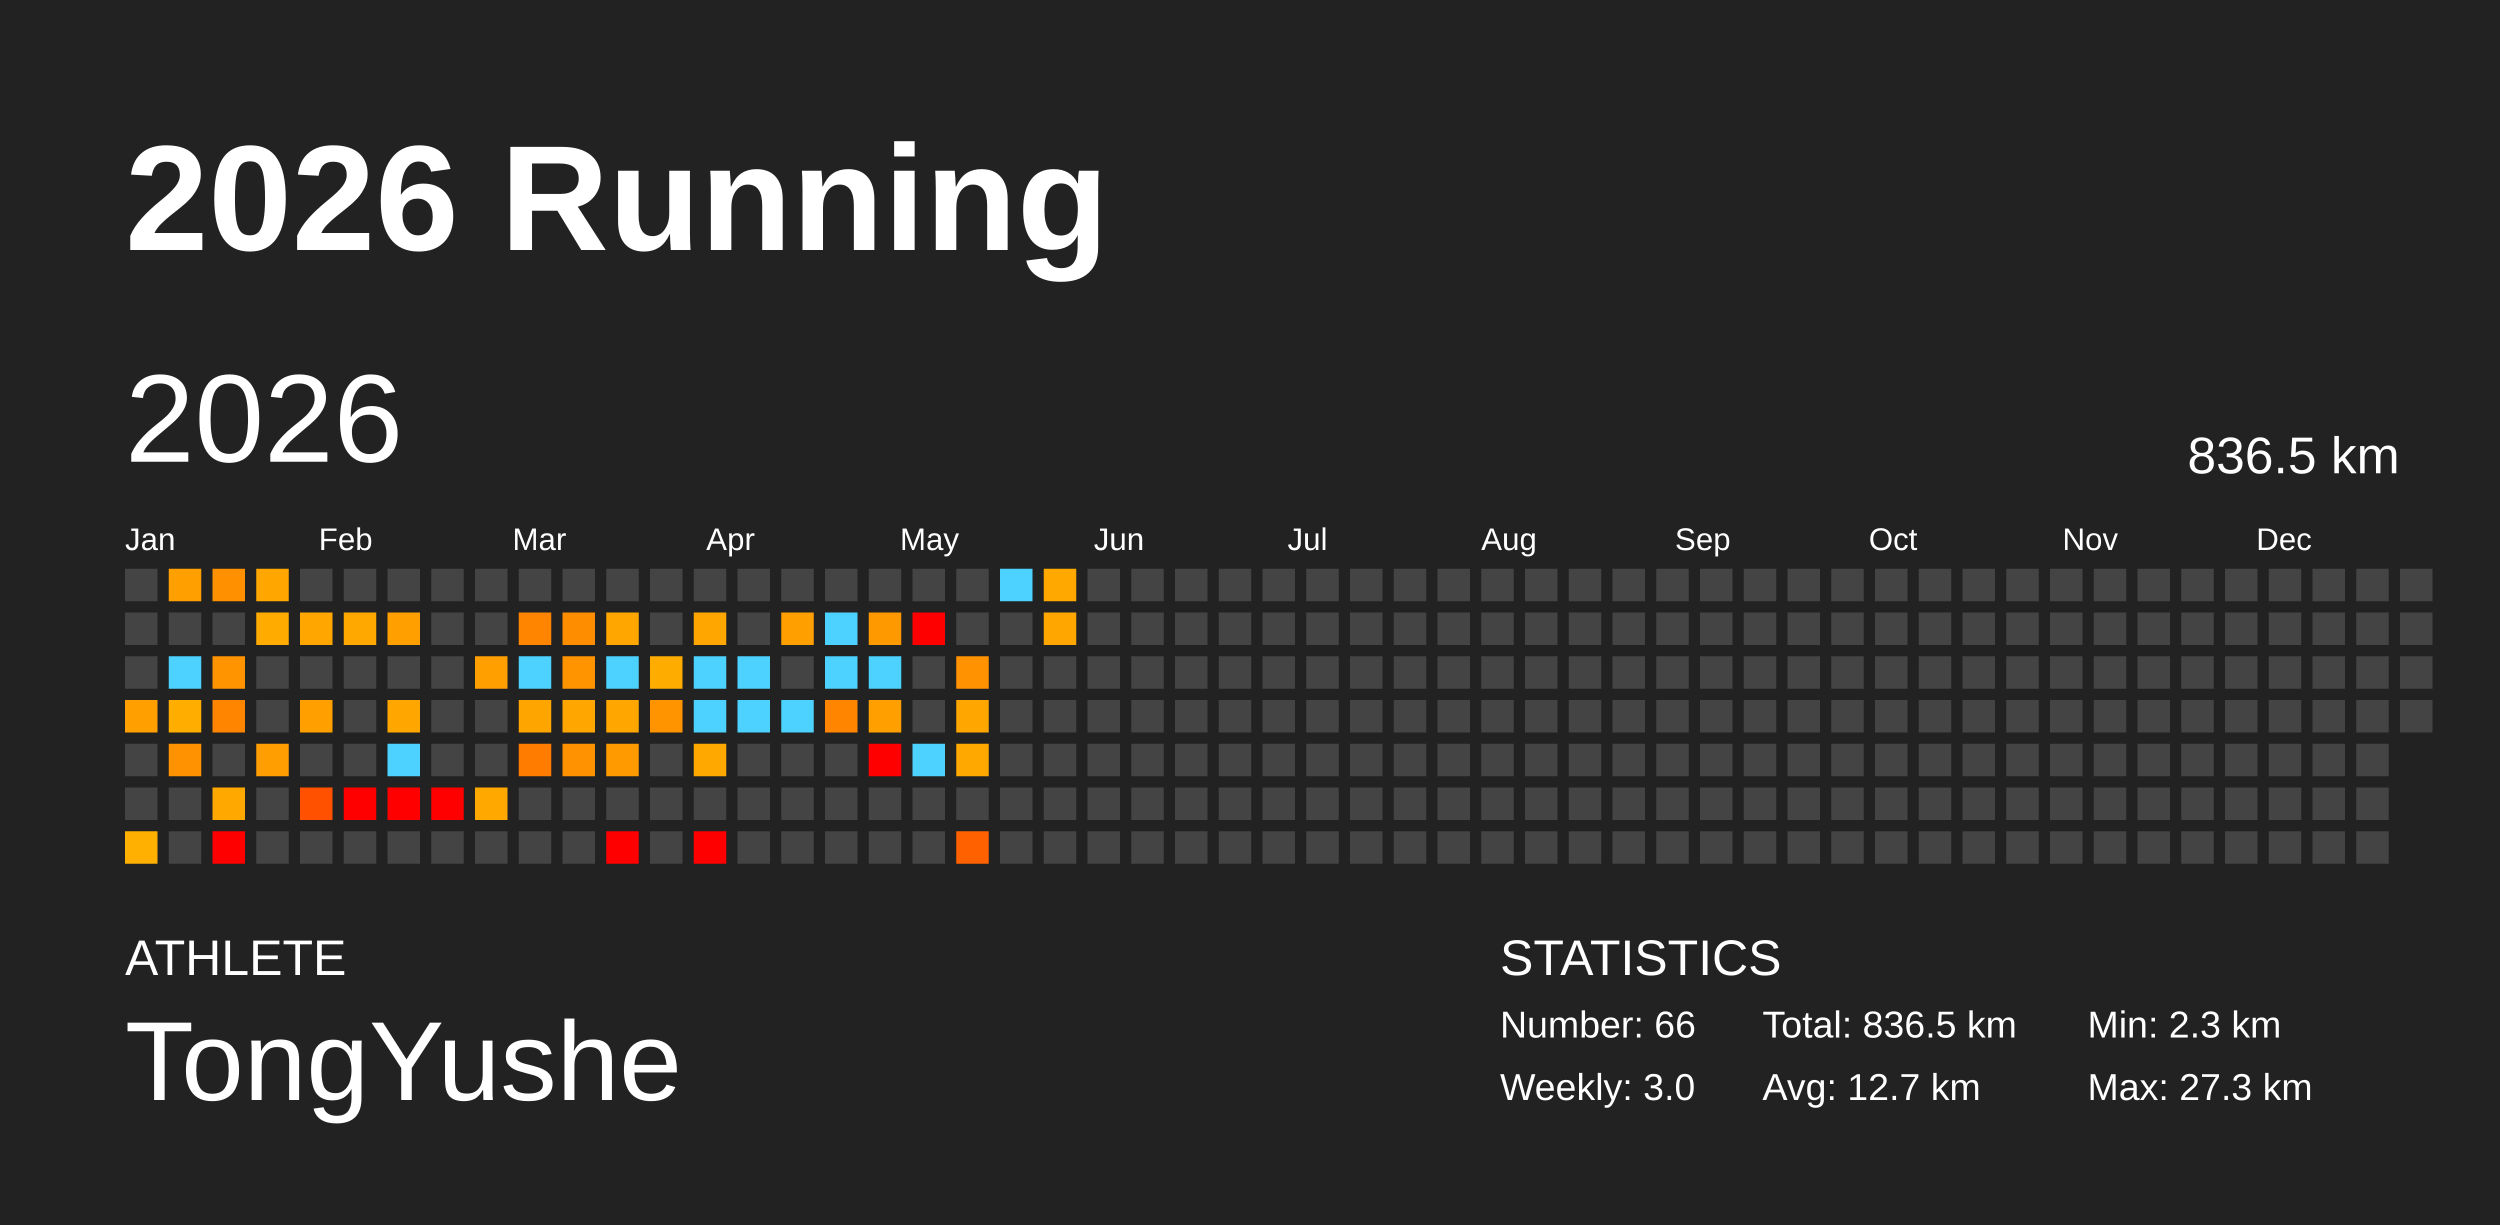
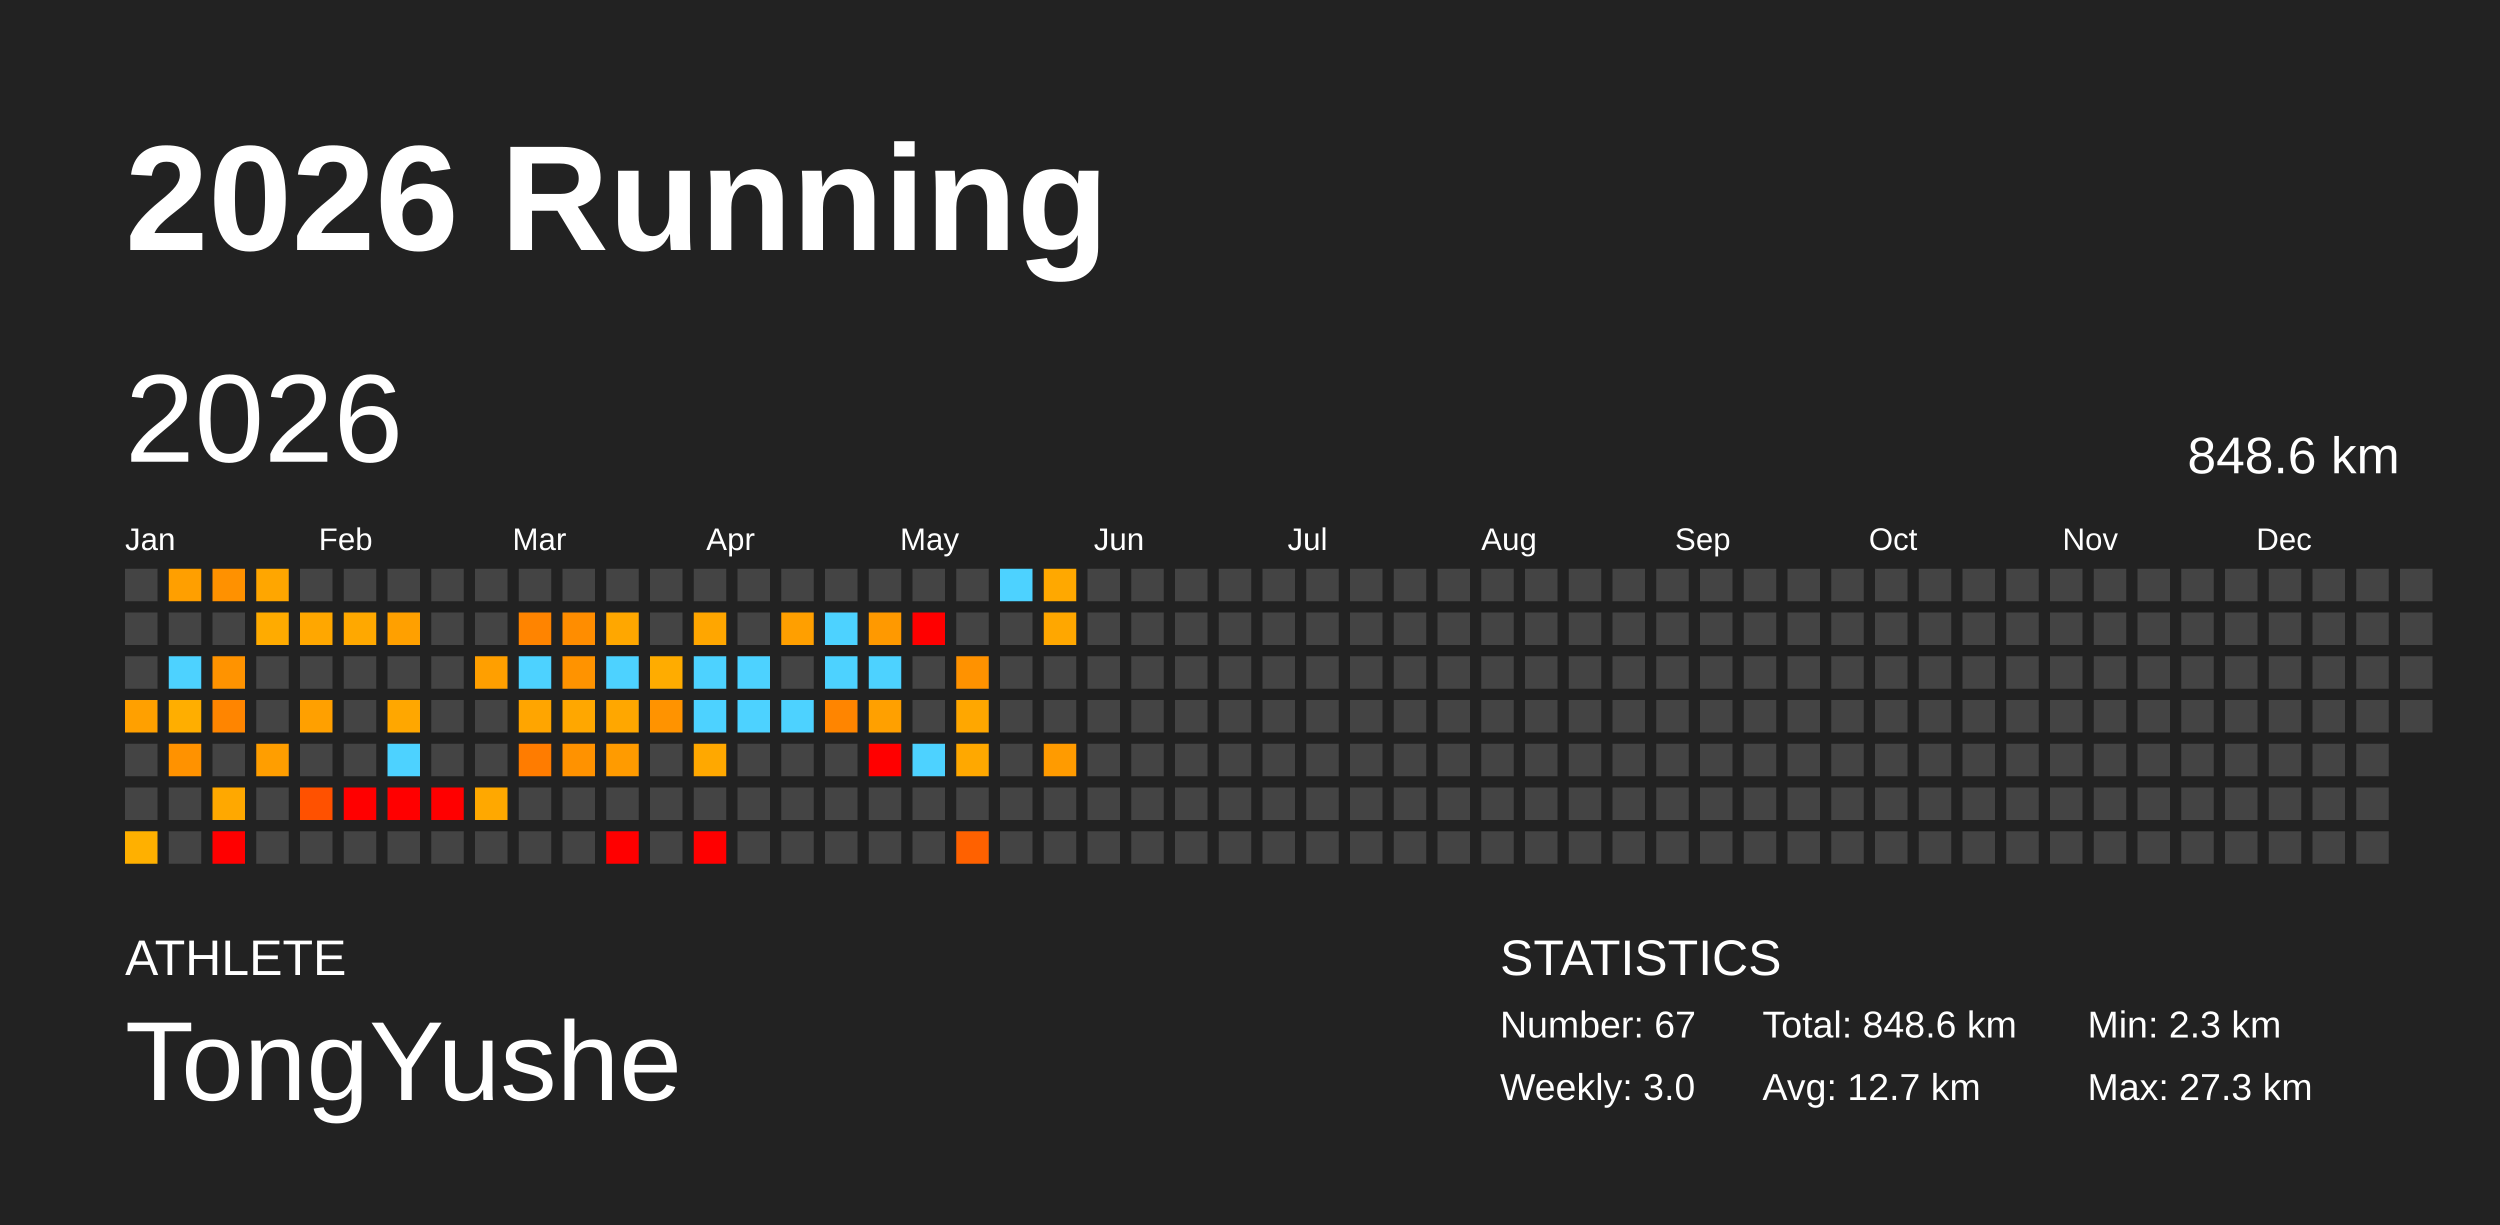
<svg xmlns="http://www.w3.org/2000/svg" baseProfile="full" height="98mm" version="1.1" viewBox="0,0,200,98" width="200mm">
  <defs />
  <rect fill="#222222" height="98" width="200" x="0" y="0" />
  <text fill="#FFFFFF" style="font-size:12px; font-family:Arial; font-weight:bold;" x="10" y="20">2026 Running</text>
  <text fill="#FFFFFF" style="font-size:4px; font-family:Arial" x="10" y="78">ATHLETE</text>
  <text fill="#FFFFFF" style="font-size:9px; font-family:Arial" x="10" y="88">TongYushe</text>
  <text fill="#FFFFFF" style="font-size:4px; font-family:Arial" x="120" y="78">STATISTICS</text>
-   <text fill="#FFFFFF" style="font-size:3px; font-family:Arial" x="120" y="83">Number: 66</text>
+   <text fill="#FFFFFF" style="font-size:3px; font-family:Arial" x="120" y="83">Number: 67</text>
  <text fill="#FFFFFF" style="font-size:3px; font-family:Arial" x="120" y="88">Weekly: 3.0</text>
-   <text fill="#FFFFFF" style="font-size:3px; font-family:Arial" x="141" y="83">Total: 836.5 km</text>
+   <text fill="#FFFFFF" style="font-size:3px; font-family:Arial" x="141" y="83">Total: 848.6 km</text>
  <text fill="#FFFFFF" style="font-size:3px; font-family:Arial" x="141" y="88">Avg: 12.7 km</text>
  <text fill="#FFFFFF" style="font-size:3px; font-family:Arial" x="167" y="83">Min: 2.3 km</text>
  <text fill="#FFFFFF" style="font-size:3px; font-family:Arial" x="167" y="88">Max: 27.3 km</text>
  <text dominant-baseline="hanging" fill="#FFFFFF" style="font-size:10.0px; font-family:Arial;" x="10" y="30">2026</text>
-   <text dominant-baseline="hanging" fill="#FFFFFF" style="font-size:4.125px; font-family:Arial;" x="175" y="35">836.5 km</text>
+   <text dominant-baseline="hanging" fill="#FFFFFF" style="font-size:4.125px; font-family:Arial;" x="175" y="35">848.6 km</text>
  <text fill="#FFFFFF" style="font-size:2.5px; font-family:Arial" x="10.0" y="44">Jan</text>
  <text fill="#FFFFFF" style="font-size:2.5px; font-family:Arial" x="25.5" y="44">Feb</text>
  <text fill="#FFFFFF" style="font-size:2.5px; font-family:Arial" x="41.0" y="44">Mar</text>
  <text fill="#FFFFFF" style="font-size:2.5px; font-family:Arial" x="56.5" y="44">Apr</text>
  <text fill="#FFFFFF" style="font-size:2.5px; font-family:Arial" x="72.0" y="44">May</text>
  <text fill="#FFFFFF" style="font-size:2.5px; font-family:Arial" x="87.5" y="44">Jun</text>
  <text fill="#FFFFFF" style="font-size:2.5px; font-family:Arial" x="103.0" y="44">Jul</text>
  <text fill="#FFFFFF" style="font-size:2.5px; font-family:Arial" x="118.5" y="44">Aug</text>
  <text fill="#FFFFFF" style="font-size:2.5px; font-family:Arial" x="134.0" y="44">Sep</text>
  <text fill="#FFFFFF" style="font-size:2.5px; font-family:Arial" x="149.5" y="44">Oct</text>
  <text fill="#FFFFFF" style="font-size:2.5px; font-family:Arial" x="165.0" y="44">Nov</text>
  <text fill="#FFFFFF" style="font-size:2.5px; font-family:Arial" x="180.5" y="44">Dec</text>
  <rect fill="#444444" height="2.6" width="2.6" x="10.0" y="45.5" />
  <rect fill="#444444" height="2.6" width="2.6" x="10.0" y="49.0" />
  <rect fill="#444444" height="2.6" width="2.6" x="10.0" y="52.5" />
  <rect fill="#ffa000" height="2.6" width="2.6" x="10.0" y="56.0" />
  <rect fill="#444444" height="2.6" width="2.6" x="10.0" y="59.5" />
  <rect fill="#444444" height="2.6" width="2.6" x="10.0" y="63.0" />
  <rect fill="#ffb000" height="2.6" width="2.6" x="10.0" y="66.5" />
  <rect fill="#ff9f00" height="2.6" width="2.6" x="13.5" y="45.5" />
  <rect fill="#444444" height="2.6" width="2.6" x="13.5" y="49.0" />
  <rect fill="#4dd2ff" height="2.6" width="2.6" x="13.5" y="52.5" />
  <rect fill="#ffae00" height="2.6" width="2.6" x="13.5" y="56.0" />
  <rect fill="#ff9200" height="2.6" width="2.6" x="13.5" y="59.5" />
  <rect fill="#444444" height="2.6" width="2.6" x="13.5" y="63.0" />
  <rect fill="#444444" height="2.6" width="2.6" x="13.5" y="66.5" />
  <rect fill="#ff9100" height="2.6" width="2.6" x="17.0" y="45.5" />
  <rect fill="#444444" height="2.6" width="2.6" x="17.0" y="49.0" />
  <rect fill="#ff9300" height="2.6" width="2.6" x="17.0" y="52.5" />
  <rect fill="#ff8500" height="2.6" width="2.6" x="17.0" y="56.0" />
  <rect fill="#444444" height="2.6" width="2.6" x="17.0" y="59.5" />
  <rect fill="#ffa800" height="2.6" width="2.6" x="17.0" y="63.0" />
  <rect fill="red" height="2.6" width="2.6" x="17.0" y="66.5" />
  <rect fill="#ffa600" height="2.6" width="2.6" x="20.5" y="45.5" />
  <rect fill="#ffab00" height="2.6" width="2.6" x="20.5" y="49.0" />
  <rect fill="#444444" height="2.6" width="2.6" x="20.5" y="52.5" />
  <rect fill="#444444" height="2.6" width="2.6" x="20.5" y="56.0" />
  <rect fill="#ff9e00" height="2.6" width="2.6" x="20.5" y="59.5" />
  <rect fill="#444444" height="2.6" width="2.6" x="20.5" y="63.0" />
  <rect fill="#444444" height="2.6" width="2.6" x="20.5" y="66.5" />
  <rect fill="#444444" height="2.6" width="2.6" x="24.0" y="45.5" />
  <rect fill="#ffa700" height="2.6" width="2.6" x="24.0" y="49.0" />
  <rect fill="#444444" height="2.6" width="2.6" x="24.0" y="52.5" />
  <rect fill="#ffa000" height="2.6" width="2.6" x="24.0" y="56.0" />
  <rect fill="#444444" height="2.6" width="2.6" x="24.0" y="59.5" />
  <rect fill="#ff5100" height="2.6" width="2.6" x="24.0" y="63.0" />
  <rect fill="#444444" height="2.6" width="2.6" x="24.0" y="66.5" />
  <rect fill="#444444" height="2.6" width="2.6" x="27.5" y="45.5" />
  <rect fill="#ffa800" height="2.6" width="2.6" x="27.5" y="49.0" />
  <rect fill="#444444" height="2.6" width="2.6" x="27.5" y="52.5" />
  <rect fill="#444444" height="2.6" width="2.6" x="27.5" y="56.0" />
  <rect fill="#444444" height="2.6" width="2.6" x="27.5" y="59.5" />
  <rect fill="red" height="2.6" width="2.6" x="27.5" y="63.0" />
  <rect fill="#444444" height="2.6" width="2.6" x="27.5" y="66.5" />
  <rect fill="#444444" height="2.6" width="2.6" x="31.0" y="45.5" />
  <rect fill="#ffa000" height="2.6" width="2.6" x="31.0" y="49.0" />
  <rect fill="#444444" height="2.6" width="2.6" x="31.0" y="52.5" />
  <rect fill="#ffa700" height="2.6" width="2.6" x="31.0" y="56.0" />
  <rect fill="#4dd2ff" height="2.6" width="2.6" x="31.0" y="59.5" />
  <rect fill="red" height="2.6" width="2.6" x="31.0" y="63.0" />
  <rect fill="#444444" height="2.6" width="2.6" x="31.0" y="66.5" />
  <rect fill="#444444" height="2.6" width="2.6" x="34.5" y="45.5" />
  <rect fill="#444444" height="2.6" width="2.6" x="34.5" y="49.0" />
  <rect fill="#444444" height="2.6" width="2.6" x="34.5" y="52.5" />
  <rect fill="#444444" height="2.6" width="2.6" x="34.5" y="56.0" />
  <rect fill="#444444" height="2.6" width="2.6" x="34.5" y="59.5" />
  <rect fill="red" height="2.6" width="2.6" x="34.5" y="63.0" />
  <rect fill="#444444" height="2.6" width="2.6" x="34.5" y="66.5" />
  <rect fill="#444444" height="2.6" width="2.6" x="38.0" y="45.5" />
  <rect fill="#444444" height="2.6" width="2.6" x="38.0" y="49.0" />
  <rect fill="#ff9f00" height="2.6" width="2.6" x="38.0" y="52.5" />
  <rect fill="#444444" height="2.6" width="2.6" x="38.0" y="56.0" />
  <rect fill="#444444" height="2.6" width="2.6" x="38.0" y="59.5" />
  <rect fill="#ffa800" height="2.6" width="2.6" x="38.0" y="63.0" />
  <rect fill="#444444" height="2.6" width="2.6" x="38.0" y="66.5" />
  <rect fill="#444444" height="2.6" width="2.6" x="41.5" y="45.5" />
  <rect fill="#ff8400" height="2.6" width="2.6" x="41.5" y="49.0" />
  <rect fill="#4dd2ff" height="2.6" width="2.6" x="41.5" y="52.5" />
  <rect fill="#ffa500" height="2.6" width="2.6" x="41.5" y="56.0" />
  <rect fill="#ff7c00" height="2.6" width="2.6" x="41.5" y="59.5" />
  <rect fill="#444444" height="2.6" width="2.6" x="41.5" y="63.0" />
  <rect fill="#444444" height="2.6" width="2.6" x="41.5" y="66.5" />
  <rect fill="#444444" height="2.6" width="2.6" x="45.0" y="45.5" />
  <rect fill="#ff8d00" height="2.6" width="2.6" x="45.0" y="49.0" />
  <rect fill="#ff9300" height="2.6" width="2.6" x="45.0" y="52.5" />
  <rect fill="#ffa700" height="2.6" width="2.6" x="45.0" y="56.0" />
  <rect fill="#ff9200" height="2.6" width="2.6" x="45.0" y="59.5" />
  <rect fill="#444444" height="2.6" width="2.6" x="45.0" y="63.0" />
  <rect fill="#444444" height="2.6" width="2.6" x="45.0" y="66.5" />
  <rect fill="#444444" height="2.6" width="2.6" x="48.5" y="45.5" />
  <rect fill="#ffa700" height="2.6" width="2.6" x="48.5" y="49.0" />
  <rect fill="#4dd2ff" height="2.6" width="2.6" x="48.5" y="52.5" />
  <rect fill="#ffa700" height="2.6" width="2.6" x="48.5" y="56.0" />
  <rect fill="#ff9b00" height="2.6" width="2.6" x="48.5" y="59.5" />
  <rect fill="#444444" height="2.6" width="2.6" x="48.5" y="63.0" />
  <rect fill="red" height="2.6" width="2.6" x="48.5" y="66.5" />
  <rect fill="#444444" height="2.6" width="2.6" x="52.0" y="45.5" />
  <rect fill="#444444" height="2.6" width="2.6" x="52.0" y="49.0" />
  <rect fill="#ffac00" height="2.6" width="2.6" x="52.0" y="52.5" />
  <rect fill="#ff9300" height="2.6" width="2.6" x="52.0" y="56.0" />
  <rect fill="#444444" height="2.6" width="2.6" x="52.0" y="59.5" />
  <rect fill="#444444" height="2.6" width="2.6" x="52.0" y="63.0" />
  <rect fill="#444444" height="2.6" width="2.6" x="52.0" y="66.5" />
  <rect fill="#444444" height="2.6" width="2.6" x="55.5" y="45.5" />
  <rect fill="#ffa600" height="2.6" width="2.6" x="55.5" y="49.0" />
  <rect fill="#4dd2ff" height="2.6" width="2.6" x="55.5" y="52.5" />
  <rect fill="#4dd2ff" height="2.6" width="2.6" x="55.5" y="56.0" />
  <rect fill="#ffa800" height="2.6" width="2.6" x="55.5" y="59.5" />
  <rect fill="#444444" height="2.6" width="2.6" x="55.5" y="63.0" />
  <rect fill="red" height="2.6" width="2.6" x="55.5" y="66.5" />
  <rect fill="#444444" height="2.6" width="2.6" x="59.0" y="45.5" />
  <rect fill="#444444" height="2.6" width="2.6" x="59.0" y="49.0" />
  <rect fill="#4dd2ff" height="2.6" width="2.6" x="59.0" y="52.5" />
  <rect fill="#4dd2ff" height="2.6" width="2.6" x="59.0" y="56.0" />
  <rect fill="#444444" height="2.6" width="2.6" x="59.0" y="59.5" />
  <rect fill="#444444" height="2.6" width="2.6" x="59.0" y="63.0" />
  <rect fill="#444444" height="2.6" width="2.6" x="59.0" y="66.5" />
  <rect fill="#444444" height="2.6" width="2.6" x="62.5" y="45.5" />
  <rect fill="#ff9f00" height="2.6" width="2.6" x="62.5" y="49.0" />
  <rect fill="#444444" height="2.6" width="2.6" x="62.5" y="52.5" />
  <rect fill="#4dd2ff" height="2.6" width="2.6" x="62.5" y="56.0" />
  <rect fill="#444444" height="2.6" width="2.6" x="62.5" y="59.5" />
  <rect fill="#444444" height="2.6" width="2.6" x="62.5" y="63.0" />
  <rect fill="#444444" height="2.6" width="2.6" x="62.5" y="66.5" />
  <rect fill="#444444" height="2.6" width="2.6" x="66.0" y="45.5" />
  <rect fill="#4dd2ff" height="2.6" width="2.6" x="66.0" y="49.0" />
  <rect fill="#4dd2ff" height="2.6" width="2.6" x="66.0" y="52.5" />
  <rect fill="#ff8500" height="2.6" width="2.6" x="66.0" y="56.0" />
  <rect fill="#444444" height="2.6" width="2.6" x="66.0" y="59.5" />
  <rect fill="#444444" height="2.6" width="2.6" x="66.0" y="63.0" />
  <rect fill="#444444" height="2.6" width="2.6" x="66.0" y="66.5" />
  <rect fill="#444444" height="2.6" width="2.6" x="69.5" y="45.5" />
  <rect fill="#ff9900" height="2.6" width="2.6" x="69.5" y="49.0" />
  <rect fill="#4dd2ff" height="2.6" width="2.6" x="69.5" y="52.5" />
  <rect fill="#ffa000" height="2.6" width="2.6" x="69.5" y="56.0" />
  <rect fill="red" height="2.6" width="2.6" x="69.5" y="59.5" />
  <rect fill="#444444" height="2.6" width="2.6" x="69.5" y="63.0" />
  <rect fill="#444444" height="2.6" width="2.6" x="69.5" y="66.5" />
  <rect fill="#444444" height="2.6" width="2.6" x="73.0" y="45.5" />
  <rect fill="red" height="2.6" width="2.6" x="73.0" y="49.0" />
  <rect fill="#444444" height="2.6" width="2.6" x="73.0" y="52.5" />
  <rect fill="#444444" height="2.6" width="2.6" x="73.0" y="56.0" />
  <rect fill="#4dd2ff" height="2.6" width="2.6" x="73.0" y="59.5" />
  <rect fill="#444444" height="2.6" width="2.6" x="73.0" y="63.0" />
  <rect fill="#444444" height="2.6" width="2.6" x="73.0" y="66.5" />
  <rect fill="#444444" height="2.6" width="2.6" x="76.5" y="45.5" />
  <rect fill="#444444" height="2.6" width="2.6" x="76.5" y="49.0" />
  <rect fill="#ff9200" height="2.6" width="2.6" x="76.5" y="52.5" />
  <rect fill="#ffa700" height="2.6" width="2.6" x="76.5" y="56.0" />
  <rect fill="#ffa800" height="2.6" width="2.6" x="76.5" y="59.5" />
  <rect fill="#444444" height="2.6" width="2.6" x="76.5" y="63.0" />
  <rect fill="#ff6100" height="2.6" width="2.6" x="76.5" y="66.5" />
  <rect fill="#4dd2ff" height="2.6" width="2.6" x="80.0" y="45.5" />
  <rect fill="#444444" height="2.6" width="2.6" x="80.0" y="49.0" />
  <rect fill="#444444" height="2.6" width="2.6" x="80.0" y="52.5" />
  <rect fill="#444444" height="2.6" width="2.6" x="80.0" y="56.0" />
  <rect fill="#444444" height="2.6" width="2.6" x="80.0" y="59.5" />
  <rect fill="#444444" height="2.6" width="2.6" x="80.0" y="63.0" />
  <rect fill="#444444" height="2.6" width="2.6" x="80.0" y="66.5" />
  <rect fill="#ffa800" height="2.6" width="2.6" x="83.5" y="45.5" />
  <rect fill="#ffa700" height="2.6" width="2.6" x="83.5" y="49.0" />
  <rect fill="#444444" height="2.6" width="2.6" x="83.5" y="52.5" />
  <rect fill="#444444" height="2.6" width="2.6" x="83.5" y="56.0" />
-   <rect fill="#444444" height="2.6" width="2.6" x="83.5" y="59.5" />
+   <rect fill="#ff9b00" height="2.6" width="2.6" x="83.5" y="59.5" />
  <rect fill="#444444" height="2.6" width="2.6" x="83.5" y="63.0" />
  <rect fill="#444444" height="2.6" width="2.6" x="83.5" y="66.5" />
  <rect fill="#444444" height="2.6" width="2.6" x="87.0" y="45.5" />
  <rect fill="#444444" height="2.6" width="2.6" x="87.0" y="49.0" />
  <rect fill="#444444" height="2.6" width="2.6" x="87.0" y="52.5" />
  <rect fill="#444444" height="2.6" width="2.6" x="87.0" y="56.0" />
  <rect fill="#444444" height="2.6" width="2.6" x="87.0" y="59.5" />
  <rect fill="#444444" height="2.6" width="2.6" x="87.0" y="63.0" />
  <rect fill="#444444" height="2.6" width="2.6" x="87.0" y="66.5" />
  <rect fill="#444444" height="2.6" width="2.6" x="90.5" y="45.5" />
  <rect fill="#444444" height="2.6" width="2.6" x="90.5" y="49.0" />
  <rect fill="#444444" height="2.6" width="2.6" x="90.5" y="52.5" />
  <rect fill="#444444" height="2.6" width="2.6" x="90.5" y="56.0" />
  <rect fill="#444444" height="2.6" width="2.6" x="90.5" y="59.5" />
  <rect fill="#444444" height="2.6" width="2.6" x="90.5" y="63.0" />
  <rect fill="#444444" height="2.6" width="2.6" x="90.5" y="66.5" />
  <rect fill="#444444" height="2.6" width="2.6" x="94.0" y="45.5" />
  <rect fill="#444444" height="2.6" width="2.6" x="94.0" y="49.0" />
  <rect fill="#444444" height="2.6" width="2.6" x="94.0" y="52.5" />
  <rect fill="#444444" height="2.6" width="2.6" x="94.0" y="56.0" />
  <rect fill="#444444" height="2.6" width="2.6" x="94.0" y="59.5" />
  <rect fill="#444444" height="2.6" width="2.6" x="94.0" y="63.0" />
  <rect fill="#444444" height="2.6" width="2.6" x="94.0" y="66.5" />
  <rect fill="#444444" height="2.6" width="2.6" x="97.5" y="45.5" />
  <rect fill="#444444" height="2.6" width="2.6" x="97.5" y="49.0" />
  <rect fill="#444444" height="2.6" width="2.6" x="97.5" y="52.5" />
  <rect fill="#444444" height="2.6" width="2.6" x="97.5" y="56.0" />
  <rect fill="#444444" height="2.6" width="2.6" x="97.5" y="59.5" />
  <rect fill="#444444" height="2.6" width="2.6" x="97.5" y="63.0" />
  <rect fill="#444444" height="2.6" width="2.6" x="97.5" y="66.5" />
  <rect fill="#444444" height="2.6" width="2.6" x="101.0" y="45.5" />
  <rect fill="#444444" height="2.6" width="2.6" x="101.0" y="49.0" />
  <rect fill="#444444" height="2.6" width="2.6" x="101.0" y="52.5" />
  <rect fill="#444444" height="2.6" width="2.6" x="101.0" y="56.0" />
  <rect fill="#444444" height="2.6" width="2.6" x="101.0" y="59.5" />
  <rect fill="#444444" height="2.6" width="2.6" x="101.0" y="63.0" />
  <rect fill="#444444" height="2.6" width="2.6" x="101.0" y="66.5" />
  <rect fill="#444444" height="2.6" width="2.6" x="104.5" y="45.5" />
  <rect fill="#444444" height="2.6" width="2.6" x="104.5" y="49.0" />
  <rect fill="#444444" height="2.6" width="2.6" x="104.5" y="52.5" />
  <rect fill="#444444" height="2.6" width="2.6" x="104.5" y="56.0" />
  <rect fill="#444444" height="2.6" width="2.6" x="104.5" y="59.5" />
  <rect fill="#444444" height="2.6" width="2.6" x="104.5" y="63.0" />
  <rect fill="#444444" height="2.6" width="2.6" x="104.5" y="66.5" />
  <rect fill="#444444" height="2.6" width="2.6" x="108.0" y="45.5" />
  <rect fill="#444444" height="2.6" width="2.6" x="108.0" y="49.0" />
  <rect fill="#444444" height="2.6" width="2.6" x="108.0" y="52.5" />
  <rect fill="#444444" height="2.6" width="2.6" x="108.0" y="56.0" />
  <rect fill="#444444" height="2.6" width="2.6" x="108.0" y="59.5" />
  <rect fill="#444444" height="2.6" width="2.6" x="108.0" y="63.0" />
  <rect fill="#444444" height="2.6" width="2.6" x="108.0" y="66.5" />
  <rect fill="#444444" height="2.6" width="2.6" x="111.5" y="45.5" />
  <rect fill="#444444" height="2.6" width="2.6" x="111.5" y="49.0" />
  <rect fill="#444444" height="2.6" width="2.6" x="111.5" y="52.5" />
  <rect fill="#444444" height="2.6" width="2.6" x="111.5" y="56.0" />
  <rect fill="#444444" height="2.6" width="2.6" x="111.5" y="59.5" />
  <rect fill="#444444" height="2.6" width="2.6" x="111.5" y="63.0" />
  <rect fill="#444444" height="2.6" width="2.6" x="111.5" y="66.5" />
  <rect fill="#444444" height="2.6" width="2.6" x="115.0" y="45.5" />
  <rect fill="#444444" height="2.6" width="2.6" x="115.0" y="49.0" />
  <rect fill="#444444" height="2.6" width="2.6" x="115.0" y="52.5" />
  <rect fill="#444444" height="2.6" width="2.6" x="115.0" y="56.0" />
  <rect fill="#444444" height="2.6" width="2.6" x="115.0" y="59.5" />
  <rect fill="#444444" height="2.6" width="2.6" x="115.0" y="63.0" />
  <rect fill="#444444" height="2.6" width="2.6" x="115.0" y="66.5" />
  <rect fill="#444444" height="2.6" width="2.6" x="118.5" y="45.5" />
  <rect fill="#444444" height="2.6" width="2.6" x="118.5" y="49.0" />
  <rect fill="#444444" height="2.6" width="2.6" x="118.5" y="52.5" />
  <rect fill="#444444" height="2.6" width="2.6" x="118.5" y="56.0" />
  <rect fill="#444444" height="2.6" width="2.6" x="118.5" y="59.5" />
  <rect fill="#444444" height="2.6" width="2.6" x="118.5" y="63.0" />
  <rect fill="#444444" height="2.6" width="2.6" x="118.5" y="66.5" />
  <rect fill="#444444" height="2.6" width="2.6" x="122.0" y="45.5" />
  <rect fill="#444444" height="2.6" width="2.6" x="122.0" y="49.0" />
  <rect fill="#444444" height="2.6" width="2.6" x="122.0" y="52.5" />
  <rect fill="#444444" height="2.6" width="2.6" x="122.0" y="56.0" />
  <rect fill="#444444" height="2.6" width="2.6" x="122.0" y="59.5" />
  <rect fill="#444444" height="2.6" width="2.6" x="122.0" y="63.0" />
  <rect fill="#444444" height="2.6" width="2.6" x="122.0" y="66.5" />
  <rect fill="#444444" height="2.6" width="2.6" x="125.5" y="45.5" />
  <rect fill="#444444" height="2.6" width="2.6" x="125.5" y="49.0" />
  <rect fill="#444444" height="2.6" width="2.6" x="125.5" y="52.5" />
  <rect fill="#444444" height="2.6" width="2.6" x="125.5" y="56.0" />
  <rect fill="#444444" height="2.6" width="2.6" x="125.5" y="59.5" />
  <rect fill="#444444" height="2.6" width="2.6" x="125.5" y="63.0" />
  <rect fill="#444444" height="2.6" width="2.6" x="125.5" y="66.5" />
  <rect fill="#444444" height="2.6" width="2.6" x="129.0" y="45.5" />
  <rect fill="#444444" height="2.6" width="2.6" x="129.0" y="49.0" />
  <rect fill="#444444" height="2.6" width="2.6" x="129.0" y="52.5" />
  <rect fill="#444444" height="2.6" width="2.6" x="129.0" y="56.0" />
  <rect fill="#444444" height="2.6" width="2.6" x="129.0" y="59.5" />
  <rect fill="#444444" height="2.6" width="2.6" x="129.0" y="63.0" />
  <rect fill="#444444" height="2.6" width="2.6" x="129.0" y="66.5" />
  <rect fill="#444444" height="2.6" width="2.6" x="132.5" y="45.5" />
  <rect fill="#444444" height="2.6" width="2.6" x="132.5" y="49.0" />
  <rect fill="#444444" height="2.6" width="2.6" x="132.5" y="52.5" />
  <rect fill="#444444" height="2.6" width="2.6" x="132.5" y="56.0" />
  <rect fill="#444444" height="2.6" width="2.6" x="132.5" y="59.5" />
  <rect fill="#444444" height="2.6" width="2.6" x="132.5" y="63.0" />
  <rect fill="#444444" height="2.6" width="2.6" x="132.5" y="66.5" />
  <rect fill="#444444" height="2.6" width="2.6" x="136.0" y="45.5" />
  <rect fill="#444444" height="2.6" width="2.6" x="136.0" y="49.0" />
  <rect fill="#444444" height="2.6" width="2.6" x="136.0" y="52.5" />
  <rect fill="#444444" height="2.6" width="2.6" x="136.0" y="56.0" />
  <rect fill="#444444" height="2.6" width="2.6" x="136.0" y="59.5" />
  <rect fill="#444444" height="2.6" width="2.6" x="136.0" y="63.0" />
  <rect fill="#444444" height="2.6" width="2.6" x="136.0" y="66.5" />
  <rect fill="#444444" height="2.6" width="2.6" x="139.5" y="45.5" />
  <rect fill="#444444" height="2.6" width="2.6" x="139.5" y="49.0" />
  <rect fill="#444444" height="2.6" width="2.6" x="139.5" y="52.5" />
  <rect fill="#444444" height="2.6" width="2.6" x="139.5" y="56.0" />
  <rect fill="#444444" height="2.6" width="2.6" x="139.5" y="59.5" />
  <rect fill="#444444" height="2.6" width="2.6" x="139.5" y="63.0" />
  <rect fill="#444444" height="2.6" width="2.6" x="139.5" y="66.5" />
  <rect fill="#444444" height="2.6" width="2.6" x="143.0" y="45.5" />
  <rect fill="#444444" height="2.6" width="2.6" x="143.0" y="49.0" />
  <rect fill="#444444" height="2.6" width="2.6" x="143.0" y="52.5" />
  <rect fill="#444444" height="2.6" width="2.6" x="143.0" y="56.0" />
  <rect fill="#444444" height="2.6" width="2.6" x="143.0" y="59.5" />
  <rect fill="#444444" height="2.6" width="2.6" x="143.0" y="63.0" />
  <rect fill="#444444" height="2.6" width="2.6" x="143.0" y="66.5" />
  <rect fill="#444444" height="2.6" width="2.6" x="146.5" y="45.5" />
  <rect fill="#444444" height="2.6" width="2.6" x="146.5" y="49.0" />
  <rect fill="#444444" height="2.6" width="2.6" x="146.5" y="52.5" />
  <rect fill="#444444" height="2.6" width="2.6" x="146.5" y="56.0" />
  <rect fill="#444444" height="2.6" width="2.6" x="146.5" y="59.5" />
  <rect fill="#444444" height="2.6" width="2.6" x="146.5" y="63.0" />
  <rect fill="#444444" height="2.6" width="2.6" x="146.5" y="66.5" />
  <rect fill="#444444" height="2.6" width="2.6" x="150.0" y="45.5" />
  <rect fill="#444444" height="2.6" width="2.6" x="150.0" y="49.0" />
  <rect fill="#444444" height="2.6" width="2.6" x="150.0" y="52.5" />
  <rect fill="#444444" height="2.6" width="2.6" x="150.0" y="56.0" />
  <rect fill="#444444" height="2.6" width="2.6" x="150.0" y="59.5" />
  <rect fill="#444444" height="2.6" width="2.6" x="150.0" y="63.0" />
  <rect fill="#444444" height="2.6" width="2.6" x="150.0" y="66.5" />
  <rect fill="#444444" height="2.6" width="2.6" x="153.5" y="45.5" />
  <rect fill="#444444" height="2.6" width="2.6" x="153.5" y="49.0" />
  <rect fill="#444444" height="2.6" width="2.6" x="153.5" y="52.5" />
  <rect fill="#444444" height="2.6" width="2.6" x="153.5" y="56.0" />
  <rect fill="#444444" height="2.6" width="2.6" x="153.5" y="59.5" />
  <rect fill="#444444" height="2.6" width="2.6" x="153.5" y="63.0" />
  <rect fill="#444444" height="2.6" width="2.6" x="153.5" y="66.5" />
  <rect fill="#444444" height="2.6" width="2.6" x="157.0" y="45.5" />
  <rect fill="#444444" height="2.6" width="2.6" x="157.0" y="49.0" />
  <rect fill="#444444" height="2.6" width="2.6" x="157.0" y="52.5" />
  <rect fill="#444444" height="2.6" width="2.6" x="157.0" y="56.0" />
  <rect fill="#444444" height="2.6" width="2.6" x="157.0" y="59.5" />
  <rect fill="#444444" height="2.6" width="2.6" x="157.0" y="63.0" />
  <rect fill="#444444" height="2.6" width="2.6" x="157.0" y="66.5" />
  <rect fill="#444444" height="2.6" width="2.6" x="160.5" y="45.5" />
  <rect fill="#444444" height="2.6" width="2.6" x="160.5" y="49.0" />
  <rect fill="#444444" height="2.6" width="2.6" x="160.5" y="52.5" />
  <rect fill="#444444" height="2.6" width="2.6" x="160.5" y="56.0" />
  <rect fill="#444444" height="2.6" width="2.6" x="160.5" y="59.5" />
  <rect fill="#444444" height="2.6" width="2.6" x="160.5" y="63.0" />
  <rect fill="#444444" height="2.6" width="2.6" x="160.5" y="66.5" />
  <rect fill="#444444" height="2.6" width="2.6" x="164.0" y="45.5" />
  <rect fill="#444444" height="2.6" width="2.6" x="164.0" y="49.0" />
  <rect fill="#444444" height="2.6" width="2.6" x="164.0" y="52.5" />
  <rect fill="#444444" height="2.6" width="2.6" x="164.0" y="56.0" />
  <rect fill="#444444" height="2.6" width="2.6" x="164.0" y="59.5" />
  <rect fill="#444444" height="2.6" width="2.6" x="164.0" y="63.0" />
  <rect fill="#444444" height="2.6" width="2.6" x="164.0" y="66.5" />
  <rect fill="#444444" height="2.6" width="2.6" x="167.5" y="45.5" />
  <rect fill="#444444" height="2.6" width="2.6" x="167.5" y="49.0" />
  <rect fill="#444444" height="2.6" width="2.6" x="167.5" y="52.5" />
  <rect fill="#444444" height="2.6" width="2.6" x="167.5" y="56.0" />
  <rect fill="#444444" height="2.6" width="2.6" x="167.5" y="59.5" />
  <rect fill="#444444" height="2.6" width="2.6" x="167.5" y="63.0" />
  <rect fill="#444444" height="2.6" width="2.6" x="167.5" y="66.5" />
  <rect fill="#444444" height="2.6" width="2.6" x="171.0" y="45.5" />
  <rect fill="#444444" height="2.6" width="2.6" x="171.0" y="49.0" />
  <rect fill="#444444" height="2.6" width="2.6" x="171.0" y="52.5" />
  <rect fill="#444444" height="2.6" width="2.6" x="171.0" y="56.0" />
  <rect fill="#444444" height="2.6" width="2.6" x="171.0" y="59.5" />
  <rect fill="#444444" height="2.6" width="2.6" x="171.0" y="63.0" />
  <rect fill="#444444" height="2.6" width="2.6" x="171.0" y="66.5" />
  <rect fill="#444444" height="2.6" width="2.6" x="174.5" y="45.5" />
  <rect fill="#444444" height="2.6" width="2.6" x="174.5" y="49.0" />
  <rect fill="#444444" height="2.6" width="2.6" x="174.5" y="52.5" />
  <rect fill="#444444" height="2.6" width="2.6" x="174.5" y="56.0" />
  <rect fill="#444444" height="2.6" width="2.6" x="174.5" y="59.5" />
  <rect fill="#444444" height="2.6" width="2.6" x="174.5" y="63.0" />
  <rect fill="#444444" height="2.6" width="2.6" x="174.5" y="66.5" />
  <rect fill="#444444" height="2.6" width="2.6" x="178.0" y="45.5" />
  <rect fill="#444444" height="2.6" width="2.6" x="178.0" y="49.0" />
  <rect fill="#444444" height="2.6" width="2.6" x="178.0" y="52.5" />
  <rect fill="#444444" height="2.6" width="2.6" x="178.0" y="56.0" />
  <rect fill="#444444" height="2.6" width="2.6" x="178.0" y="59.5" />
  <rect fill="#444444" height="2.6" width="2.6" x="178.0" y="63.0" />
  <rect fill="#444444" height="2.6" width="2.6" x="178.0" y="66.5" />
  <rect fill="#444444" height="2.6" width="2.6" x="181.5" y="45.5" />
  <rect fill="#444444" height="2.6" width="2.6" x="181.5" y="49.0" />
  <rect fill="#444444" height="2.6" width="2.6" x="181.5" y="52.5" />
  <rect fill="#444444" height="2.6" width="2.6" x="181.5" y="56.0" />
  <rect fill="#444444" height="2.6" width="2.6" x="181.5" y="59.5" />
  <rect fill="#444444" height="2.6" width="2.6" x="181.5" y="63.0" />
  <rect fill="#444444" height="2.6" width="2.6" x="181.5" y="66.5" />
  <rect fill="#444444" height="2.6" width="2.6" x="185.0" y="45.5" />
  <rect fill="#444444" height="2.6" width="2.6" x="185.0" y="49.0" />
  <rect fill="#444444" height="2.6" width="2.6" x="185.0" y="52.5" />
  <rect fill="#444444" height="2.6" width="2.6" x="185.0" y="56.0" />
  <rect fill="#444444" height="2.6" width="2.6" x="185.0" y="59.5" />
  <rect fill="#444444" height="2.6" width="2.6" x="185.0" y="63.0" />
  <rect fill="#444444" height="2.6" width="2.6" x="185.0" y="66.5" />
  <rect fill="#444444" height="2.6" width="2.6" x="188.5" y="45.5" />
  <rect fill="#444444" height="2.6" width="2.6" x="188.5" y="49.0" />
  <rect fill="#444444" height="2.6" width="2.6" x="188.5" y="52.5" />
  <rect fill="#444444" height="2.6" width="2.6" x="188.5" y="56.0" />
  <rect fill="#444444" height="2.6" width="2.6" x="188.5" y="59.5" />
  <rect fill="#444444" height="2.6" width="2.6" x="188.5" y="63.0" />
  <rect fill="#444444" height="2.6" width="2.6" x="188.5" y="66.5" />
  <rect fill="#444444" height="2.6" width="2.6" x="192.0" y="45.5" />
  <rect fill="#444444" height="2.6" width="2.6" x="192.0" y="49.0" />
  <rect fill="#444444" height="2.6" width="2.6" x="192.0" y="52.5" />
  <rect fill="#444444" height="2.6" width="2.6" x="192.0" y="56.0" />
</svg>
